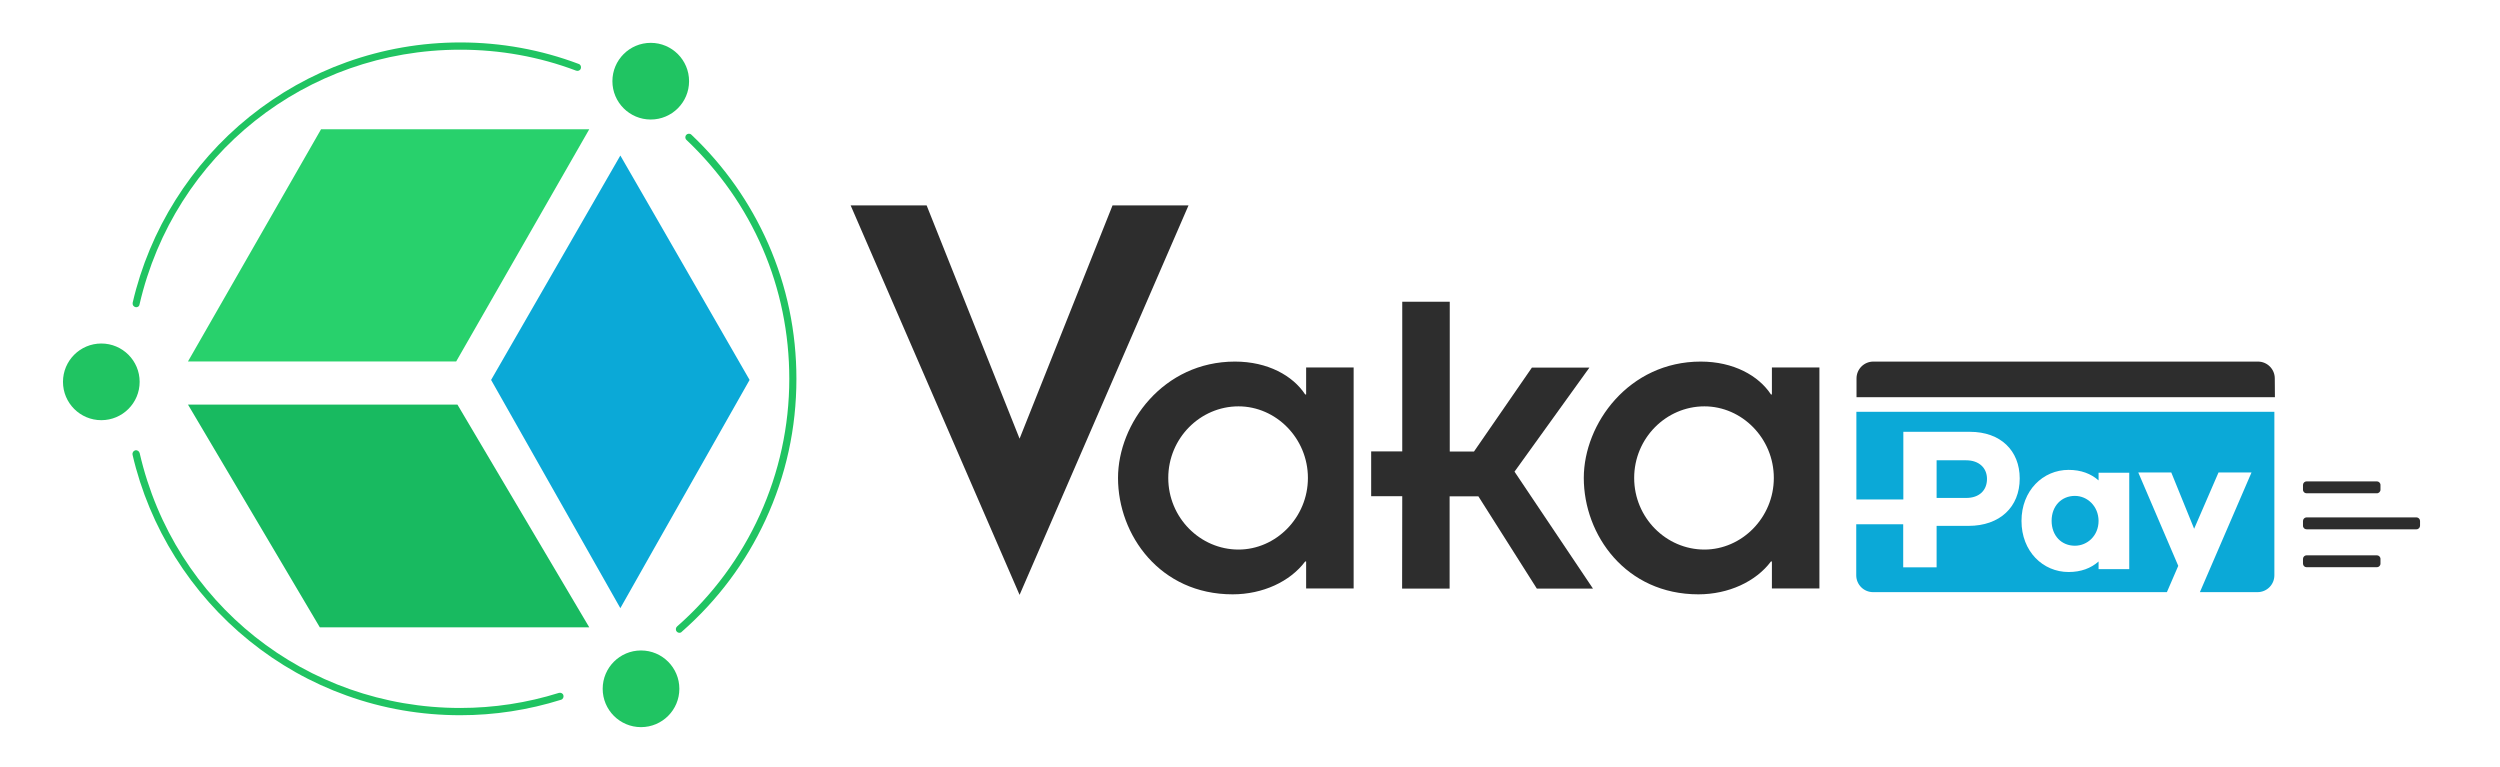
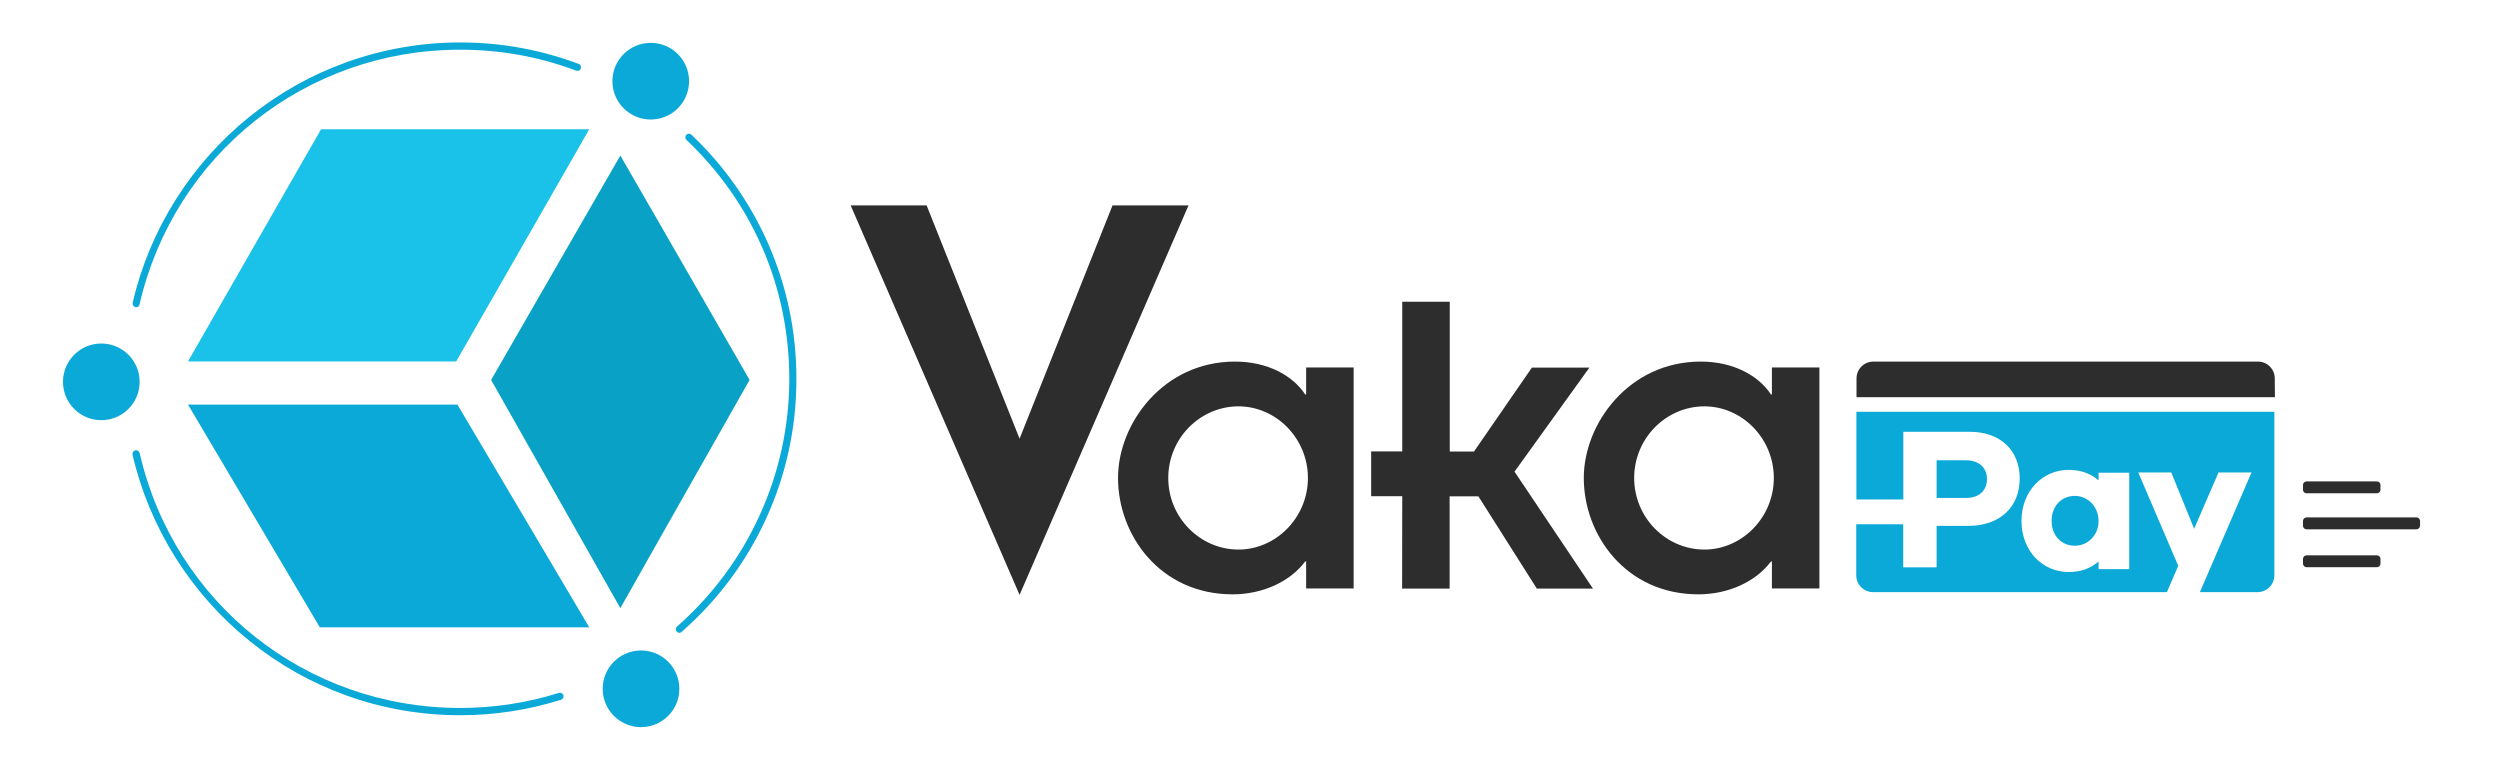
<svg xmlns="http://www.w3.org/2000/svg" version="1.1" id="Layer_1" x="0px" y="0px" viewBox="0 0 1826 560" style="enable-background:new 0 0 1826 560;" xml:space="preserve">
  <style type="text/css">
- 	.st0{fill:#28D16C;}
- 	.st1{fill:#18BA60;}
- 	.st2{fill:#0ba9d7;}
- 	.st3{fill:#20C462;}
- 	.st4{fill:#2D2D2D;}
- 	.st5{fill:#0BA9D7;}
+ 	.st0{fill:#1AC1E8;}
+ 	.st1{fill:#0BA9D7;}
+ 	.st2{fill:#09A2C6;}
+ 	.st3{fill:#2D2D2D;}
</style>
  <g>
    <polygon class="st0" points="137.3,264 234.5,94.4 430.4,94.4 333.2,264  " />
    <polygon class="st1" points="137.3,295.5 233.6,458.2 430.4,458.2 334.1,295.5  " />
    <polygon class="st2" points="479.4,159.2 453.1,113.6 358.7,277.5 453.1,444.2 477.8,400.5 547.5,277.5  " />
-     <ellipse class="st3" cx="468.2" cy="503.1" rx="28" ry="28" />
-     <ellipse class="st3" cx="74" cy="278.9" rx="28" ry="28" />
-     <circle class="st3" cx="475.3" cy="59.3" r="28" />
+     <ellipse class="st1" cx="468.2" cy="503.1" rx="28" ry="28" />
+     <ellipse class="st1" cx="74" cy="278.9" rx="28" ry="28" />
+     <circle class="st1" cx="475.3" cy="59.3" r="28" />
    <g>
-       <path class="st3" d="M336.2,522.4c-28.5,0-56.5-4.8-83.1-14.4c-25.7-9.2-49.6-22.7-70.9-39.9c-42.8-34.5-73.1-82.8-85.4-136    c-0.3-1.4,0.6-2.8,2-3.2c1.4-0.3,2.8,0.6,3.2,2c25.2,109.7,121.6,186.2,234.2,186.2c24.4,0,48.7-3.7,72-11    c1.4-0.4,2.9,0.3,3.3,1.7c0.4,1.4-0.3,2.9-1.7,3.3C385.9,518.6,361.2,522.4,336.2,522.4z" />
+       <path class="st1" d="M336.2,522.4c-28.5,0-56.5-4.8-83.1-14.4c-25.7-9.2-49.6-22.7-70.9-39.9c-42.8-34.5-73.1-82.8-85.4-136    c-0.3-1.4,0.6-2.8,2-3.2c1.4-0.3,2.8,0.6,3.2,2c25.2,109.7,121.6,186.2,234.2,186.2c24.4,0,48.7-3.7,72-11    c1.4-0.4,2.9,0.3,3.3,1.7c0.4,1.4-0.3,2.9-1.7,3.3C385.9,518.6,361.2,522.4,336.2,522.4z" />
    </g>
    <g>
-       <path class="st3" d="M496.3,462.2c-0.7,0-1.5-0.3-2-0.9c-1-1.1-0.8-2.8,0.2-3.7c52.1-45.7,82-111.7,82-180.9    c0-66.7-26.7-128.6-75.1-174.5c-1.1-1-1.1-2.7-0.1-3.7c1-1.1,2.7-1.1,3.7-0.1c24,22.7,42.8,49.5,56.1,79.6    c13.7,31.2,20.6,64.4,20.6,98.7c0,36-7.6,70.7-22.6,103.1c-14.5,31.3-35.1,58.8-61.2,81.7C497.5,462,496.9,462.2,496.3,462.2z" />
+       <path class="st1" d="M496.3,462.2c-0.7,0-1.5-0.3-2-0.9c-1-1.1-0.8-2.8,0.2-3.7c52.1-45.7,82-111.7,82-180.9    c0-66.7-26.7-128.6-75.1-174.5c-1.1-1-1.1-2.7-0.1-3.7c1-1.1,2.7-1.1,3.7-0.1c24,22.7,42.8,49.5,56.1,79.6    c13.7,31.2,20.6,64.4,20.6,98.7c0,36-7.6,70.7-22.6,103.1c-14.5,31.3-35.1,58.8-61.2,81.7C497.5,462,496.9,462.2,496.3,462.2z" />
    </g>
    <g>
-       <path class="st3" d="M99.5,224.4c-0.2,0-0.4,0-0.6-0.1c-1.4-0.3-2.3-1.7-2-3.2c12.3-53.2,42.6-101.5,85.4-135.9    c21.4-17.2,45.2-30.6,70.9-39.8c26.6-9.5,54.5-14.4,83-14.4c29.8,0,58.9,5.3,86.5,15.7c1.4,0.5,2,2,1.5,3.4s-2,2-3.4,1.5    c-27-10.2-55.5-15.3-84.7-15.3c-112.6,0-208.9,76.5-234.2,186.1C101.8,223.6,100.7,224.4,99.5,224.4z" />
+       <path class="st1" d="M99.5,224.4c-0.2,0-0.4,0-0.6-0.1c-1.4-0.3-2.3-1.7-2-3.2c12.3-53.2,42.6-101.5,85.4-135.9    c21.4-17.2,45.2-30.6,70.9-39.8c26.6-9.5,54.5-14.4,83-14.4c29.8,0,58.9,5.3,86.5,15.7c1.4,0.5,2,2,1.5,3.4s-2,2-3.4,1.5    c-27-10.2-55.5-15.3-84.7-15.3c-112.6,0-208.9,76.5-234.2,186.1C101.8,223.6,100.7,224.4,99.5,224.4z" />
    </g>
  </g>
  <g>
-     <path class="st4" d="M621.3,150h55.5l67.9,170.4L812.6,150h55.5L744.7,434.5L621.3,150z" />
-     <path class="st4" d="M954,410.1h-0.7c-11,14.7-31,24-53,24c-53,0-83.7-43.3-83.7-85c0-39.7,33-85,85.4-85c24,0,42.3,10.3,51.3,24   h0.7v-19.7h34.7v161.4H954V410.1z M904.6,401.4c27.3,0,50.7-23.3,50.7-52.3s-23.3-52.3-50.7-52.3c-28,0-51.3,23.3-51.3,52.3   S876.6,401.4,904.6,401.4z" />
-     <path class="st4" d="M1024.2,362.4h-22.7v-32.7h22.7V220.4h34.7v109.4h17.7l42.3-61.3h42l-54.7,76l57.3,85.4h-41l-42.7-67.4h-21   v67.4h-34.7L1024.2,362.4L1024.2,362.4z" />
-     <path class="st4" d="M1294.2,410.1h-0.7c-11,14.7-31,24-53,24c-53,0-83.7-43.3-83.7-85c0-39.7,33-85,85.4-85   c24,0,42.3,10.3,51.3,24h0.7v-19.7h34.7v161.4h-34.7L1294.2,410.1L1294.2,410.1z M1244.9,401.4c27.3,0,50.7-23.3,50.7-52.3   s-23.3-52.3-50.7-52.3c-28,0-51.3,23.3-51.3,52.3S1216.9,401.4,1244.9,401.4z" />
-   </g>
-   <path class="st4" d="M1661.5,276.4c0-6.8-5.5-12.3-12.3-12.3h-280.9c-6.8,0-12.3,5.5-12.3,12.3v13.7h305.6L1661.5,276.4  L1661.5,276.4z" />
-   <g>
-     <path class="st4" d="M1684.7,360.3h51.4c1.4,0,2.6-1.2,2.6-2.6v-3.5c0-1.4-1.2-2.6-2.6-2.6h-51.4c-1.4,0-2.6,1.2-2.6,2.6v3.5   C1682.1,359.2,1683.3,360.3,1684.7,360.3z" />
-     <path class="st4" d="M1684.7,414.3h51.4c1.4,0,2.6-1.2,2.6-2.6v-3.5c0-1.4-1.2-2.6-2.6-2.6h-51.4c-1.4,0-2.6,1.2-2.6,2.6v3.5   C1682.1,413.1,1683.3,414.3,1684.7,414.3z" />
-     <path class="st4" d="M1684.7,386.6h80.3c1.4,0,2.6-1.2,2.6-2.6v-3.5c0-1.4-1.2-2.6-2.6-2.6h-80.3c-1.4,0-2.6,1.2-2.6,2.6v3.5   C1682.1,385.5,1683.3,386.6,1684.7,386.6z" />
-   </g>
-   <g>
-     <path class="st5" d="M1515.5,362.2c-9.8,0-17,7.4-17,18.2c0,10.9,7.2,18.2,17,18.2c9.1,0,17.3-7.3,17.3-18.2   C1532.7,369.7,1524.6,362.2,1515.5,362.2z" />
-     <path class="st5" d="M1355.9,300.8v64h34.3v-49.4h48.7c22.3,0,36.3,13.7,36.3,34.1c0,20.8-14.5,34.6-37.4,34.6h-23.3v30.3h-24.4   v-31.5h-34.3v37.3c0,6.8,5.5,12.3,12.3,12.3h214.6l8.3-19.2l-29.2-68.2h24.1l16.7,41.1l17.8-41.1h24.1l-37.7,87.4h42.1   c6.8,0,12.3-5.5,12.3-12.3V300.8H1355.9z M1555.2,415.7h-22.4v-5.6c-5.5,4.9-12.8,7.7-21.9,7.7c-18.7,0-34.4-15-34.4-37.3   c0-22.2,15.7-37.3,34.4-37.3c9.1,0,16.4,2.8,21.9,7.7v-5.6h22.4V415.7z" />
-     <path class="st5" d="M1436.1,363.7c9.5,0,15.2-5.5,15.2-13.9c0-8-5.8-13.6-15.2-13.6h-21.6v27.5H1436.1z" />
+     <g>
+       <path class="st3" d="M621.3,150h55.5l67.9,170.4L812.6,150h55.5L744.7,434.5L621.3,150z" />
+       <path class="st3" d="M954,410.1h-0.7c-11,14.7-31,24-53,24c-53,0-83.7-43.3-83.7-85c0-39.7,33-85,85.4-85c24,0,42.3,10.3,51.3,24    h0.7v-19.7h34.7v161.4H954V410.1z M904.6,401.4c27.3,0,50.7-23.3,50.7-52.3s-23.3-52.3-50.7-52.3c-28,0-51.3,23.3-51.3,52.3    S876.6,401.4,904.6,401.4z" />
+       <path class="st3" d="M1024.2,362.4h-22.7v-32.7h22.7V220.4h34.7v109.4h17.7l42.3-61.3h42l-54.7,76l57.3,85.4h-41l-42.7-67.4h-21    v67.4h-34.7L1024.2,362.4L1024.2,362.4z" />
+       <path class="st3" d="M1294.2,410.1h-0.7c-11,14.7-31,24-53,24c-53,0-83.7-43.3-83.7-85c0-39.7,33-85,85.4-85    c24,0,42.3,10.3,51.3,24h0.7v-19.7h34.7v161.4h-34.7L1294.2,410.1L1294.2,410.1z M1244.9,401.4c27.3,0,50.7-23.3,50.7-52.3    s-23.3-52.3-50.7-52.3c-28,0-51.3,23.3-51.3,52.3S1216.9,401.4,1244.9,401.4z" />
+     </g>
+     <path class="st3" d="M1661.5,276.4c0-6.8-5.5-12.3-12.3-12.3h-280.9c-6.8,0-12.3,5.5-12.3,12.3v13.7h305.6L1661.5,276.4   L1661.5,276.4z" />
+     <g>
+       <path class="st3" d="M1684.7,360.3h51.4c1.4,0,2.6-1.2,2.6-2.6v-3.5c0-1.4-1.2-2.6-2.6-2.6h-51.4c-1.4,0-2.6,1.2-2.6,2.6v3.5    C1682.1,359.2,1683.3,360.3,1684.7,360.3z" />
+       <path class="st3" d="M1684.7,414.3h51.4c1.4,0,2.6-1.2,2.6-2.6v-3.5c0-1.4-1.2-2.6-2.6-2.6h-51.4c-1.4,0-2.6,1.2-2.6,2.6v3.5    C1682.1,413.1,1683.3,414.3,1684.7,414.3z" />
+       <path class="st3" d="M1684.7,386.6h80.3c1.4,0,2.6-1.2,2.6-2.6v-3.5c0-1.4-1.2-2.6-2.6-2.6h-80.3c-1.4,0-2.6,1.2-2.6,2.6v3.5    C1682.1,385.5,1683.3,386.6,1684.7,386.6z" />
+     </g>
+     <g>
+       <path class="st1" d="M1515.5,362.2c-9.8,0-17,7.4-17,18.2c0,10.9,7.2,18.2,17,18.2c9.1,0,17.3-7.3,17.3-18.2    C1532.7,369.7,1524.6,362.2,1515.5,362.2z" />
+       <path class="st1" d="M1355.9,300.8v64h34.3v-49.4h48.7c22.3,0,36.3,13.7,36.3,34.1c0,20.8-14.5,34.6-37.4,34.6h-23.3v30.3h-24.4    v-31.5h-34.3v37.3c0,6.8,5.5,12.3,12.3,12.3h214.6l8.3-19.2l-29.2-68.2h24.1l16.7,41.1l17.8-41.1h24.1l-37.7,87.4h42.1    c6.8,0,12.3-5.5,12.3-12.3V300.8H1355.9z M1555.2,415.7h-22.4v-5.6c-5.5,4.9-12.8,7.7-21.9,7.7c-18.7,0-34.4-15-34.4-37.3    c0-22.2,15.7-37.3,34.4-37.3c9.1,0,16.4,2.8,21.9,7.7v-5.6h22.4V415.7z" />
+       <path class="st1" d="M1436.1,363.7c9.5,0,15.2-5.5,15.2-13.9c0-8-5.8-13.6-15.2-13.6h-21.6v27.5H1436.1z" />
+     </g>
  </g>
</svg>
